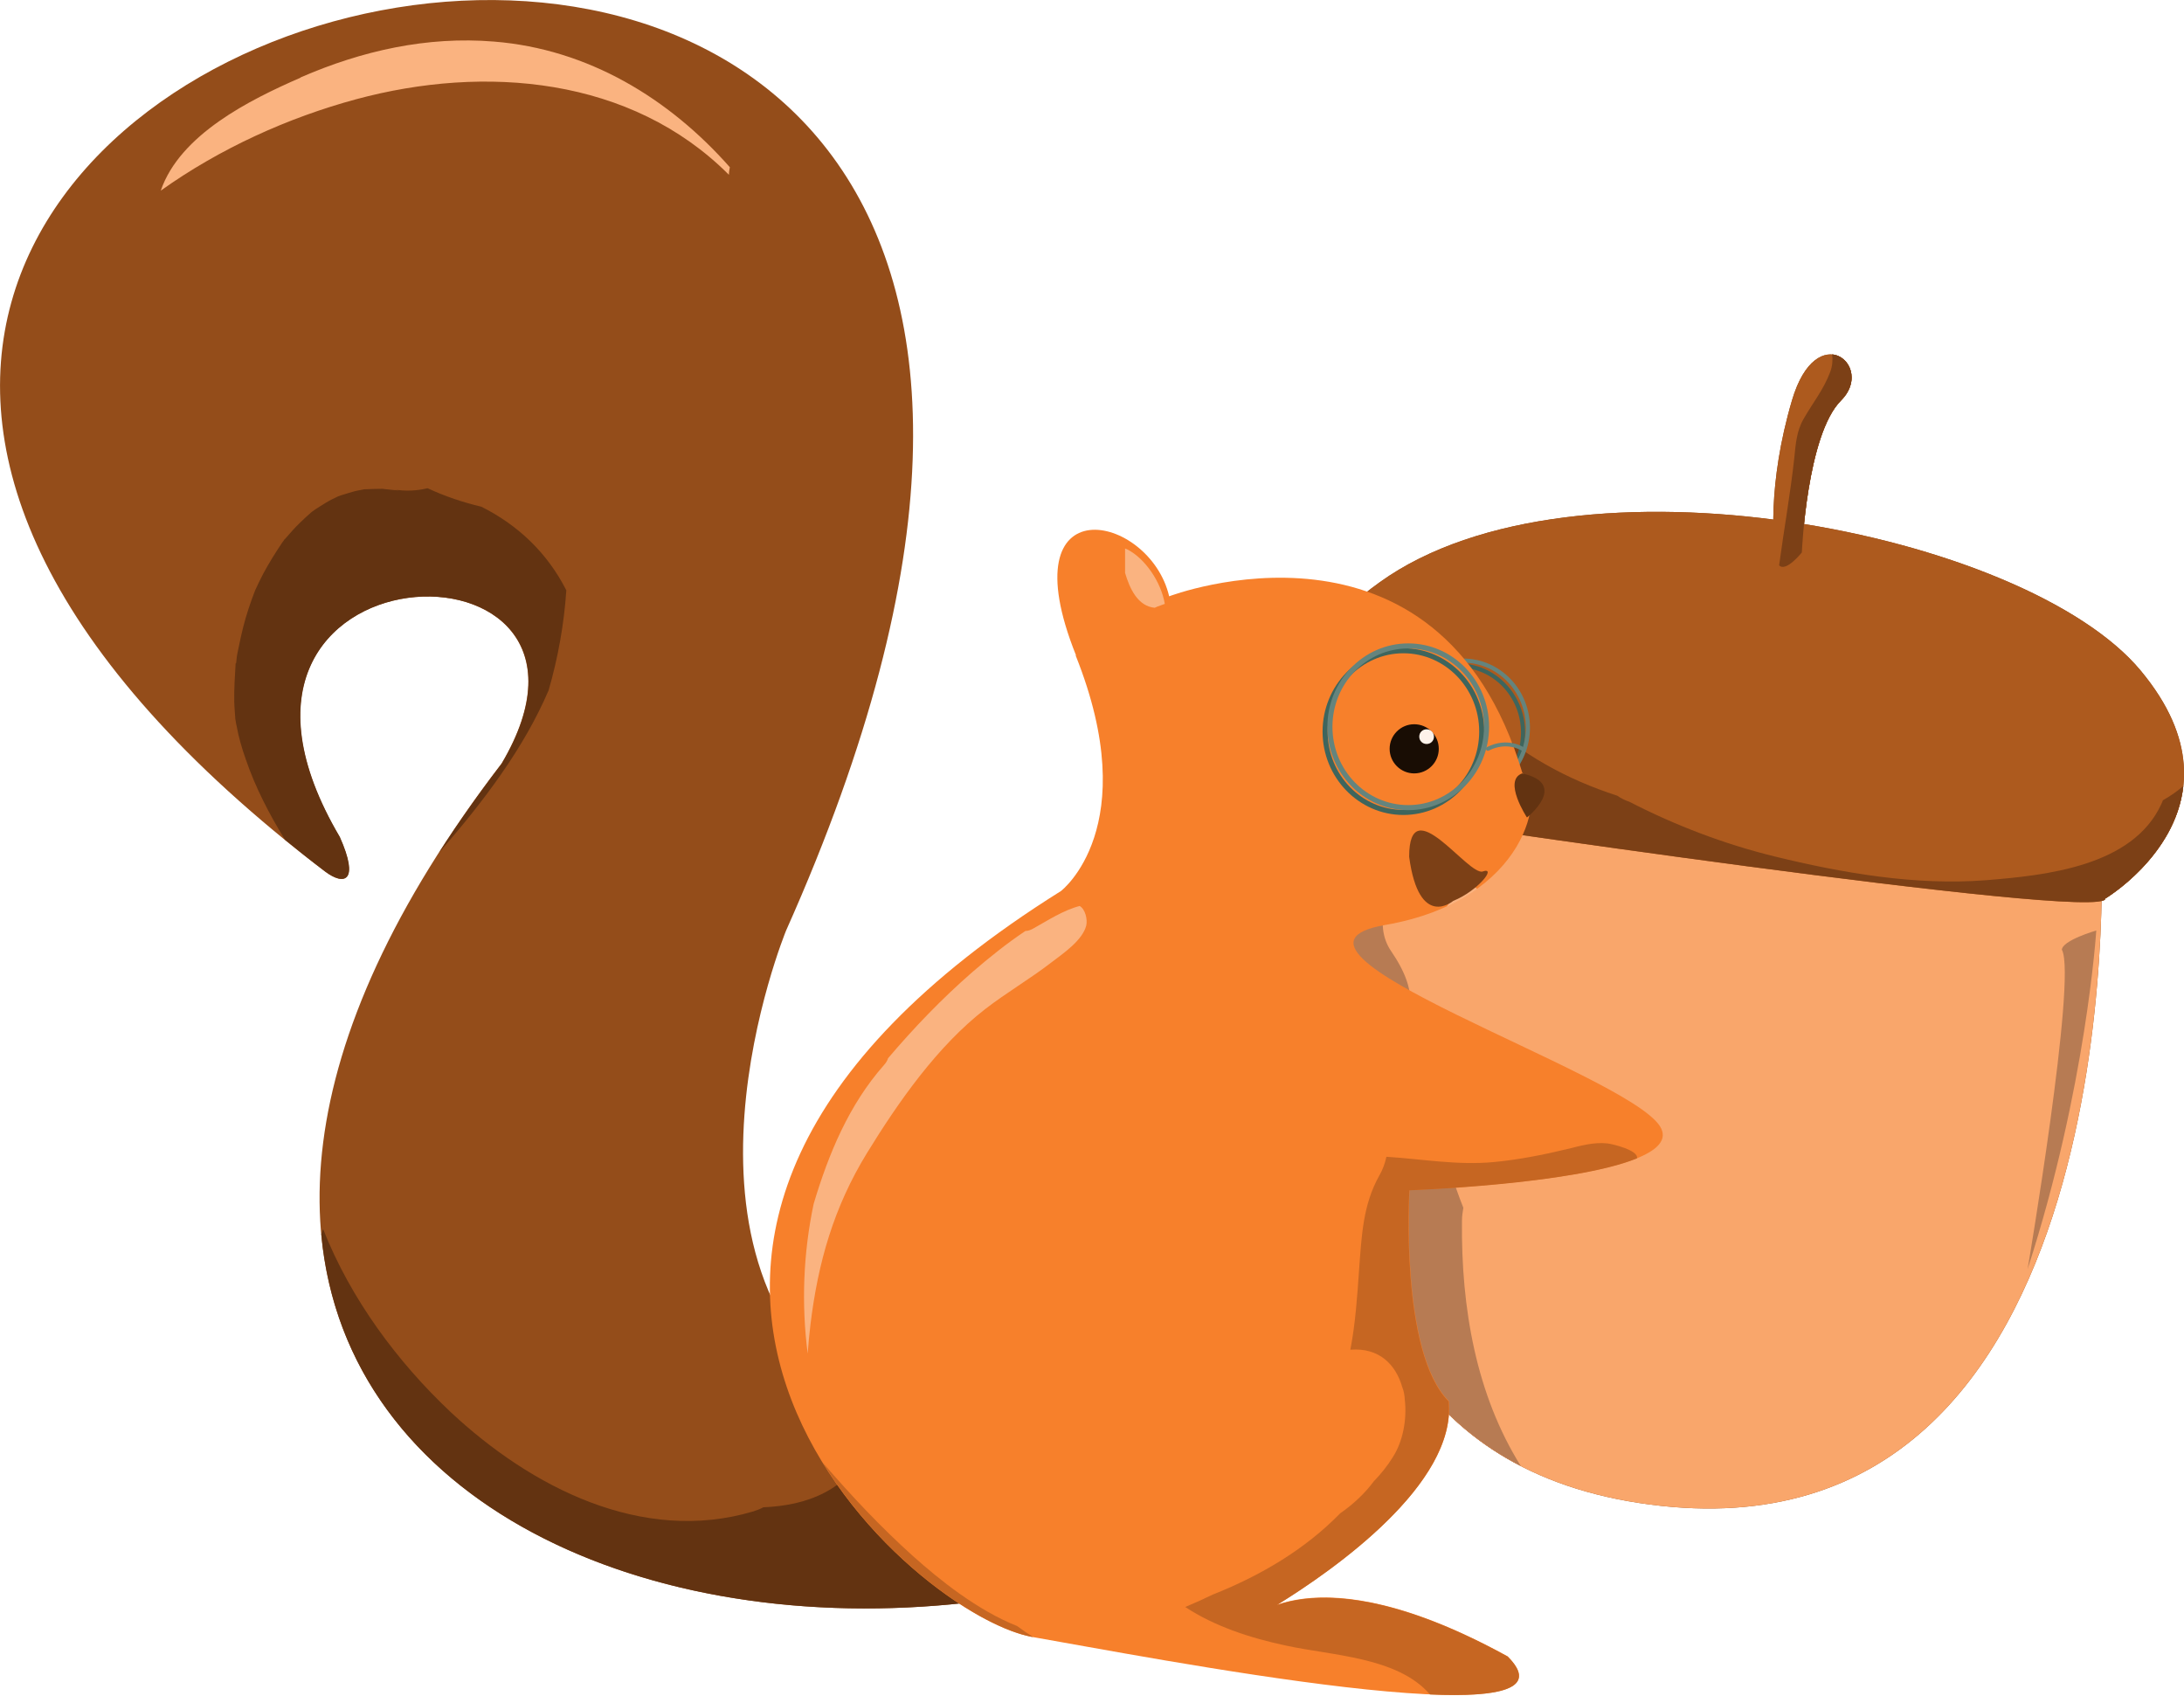
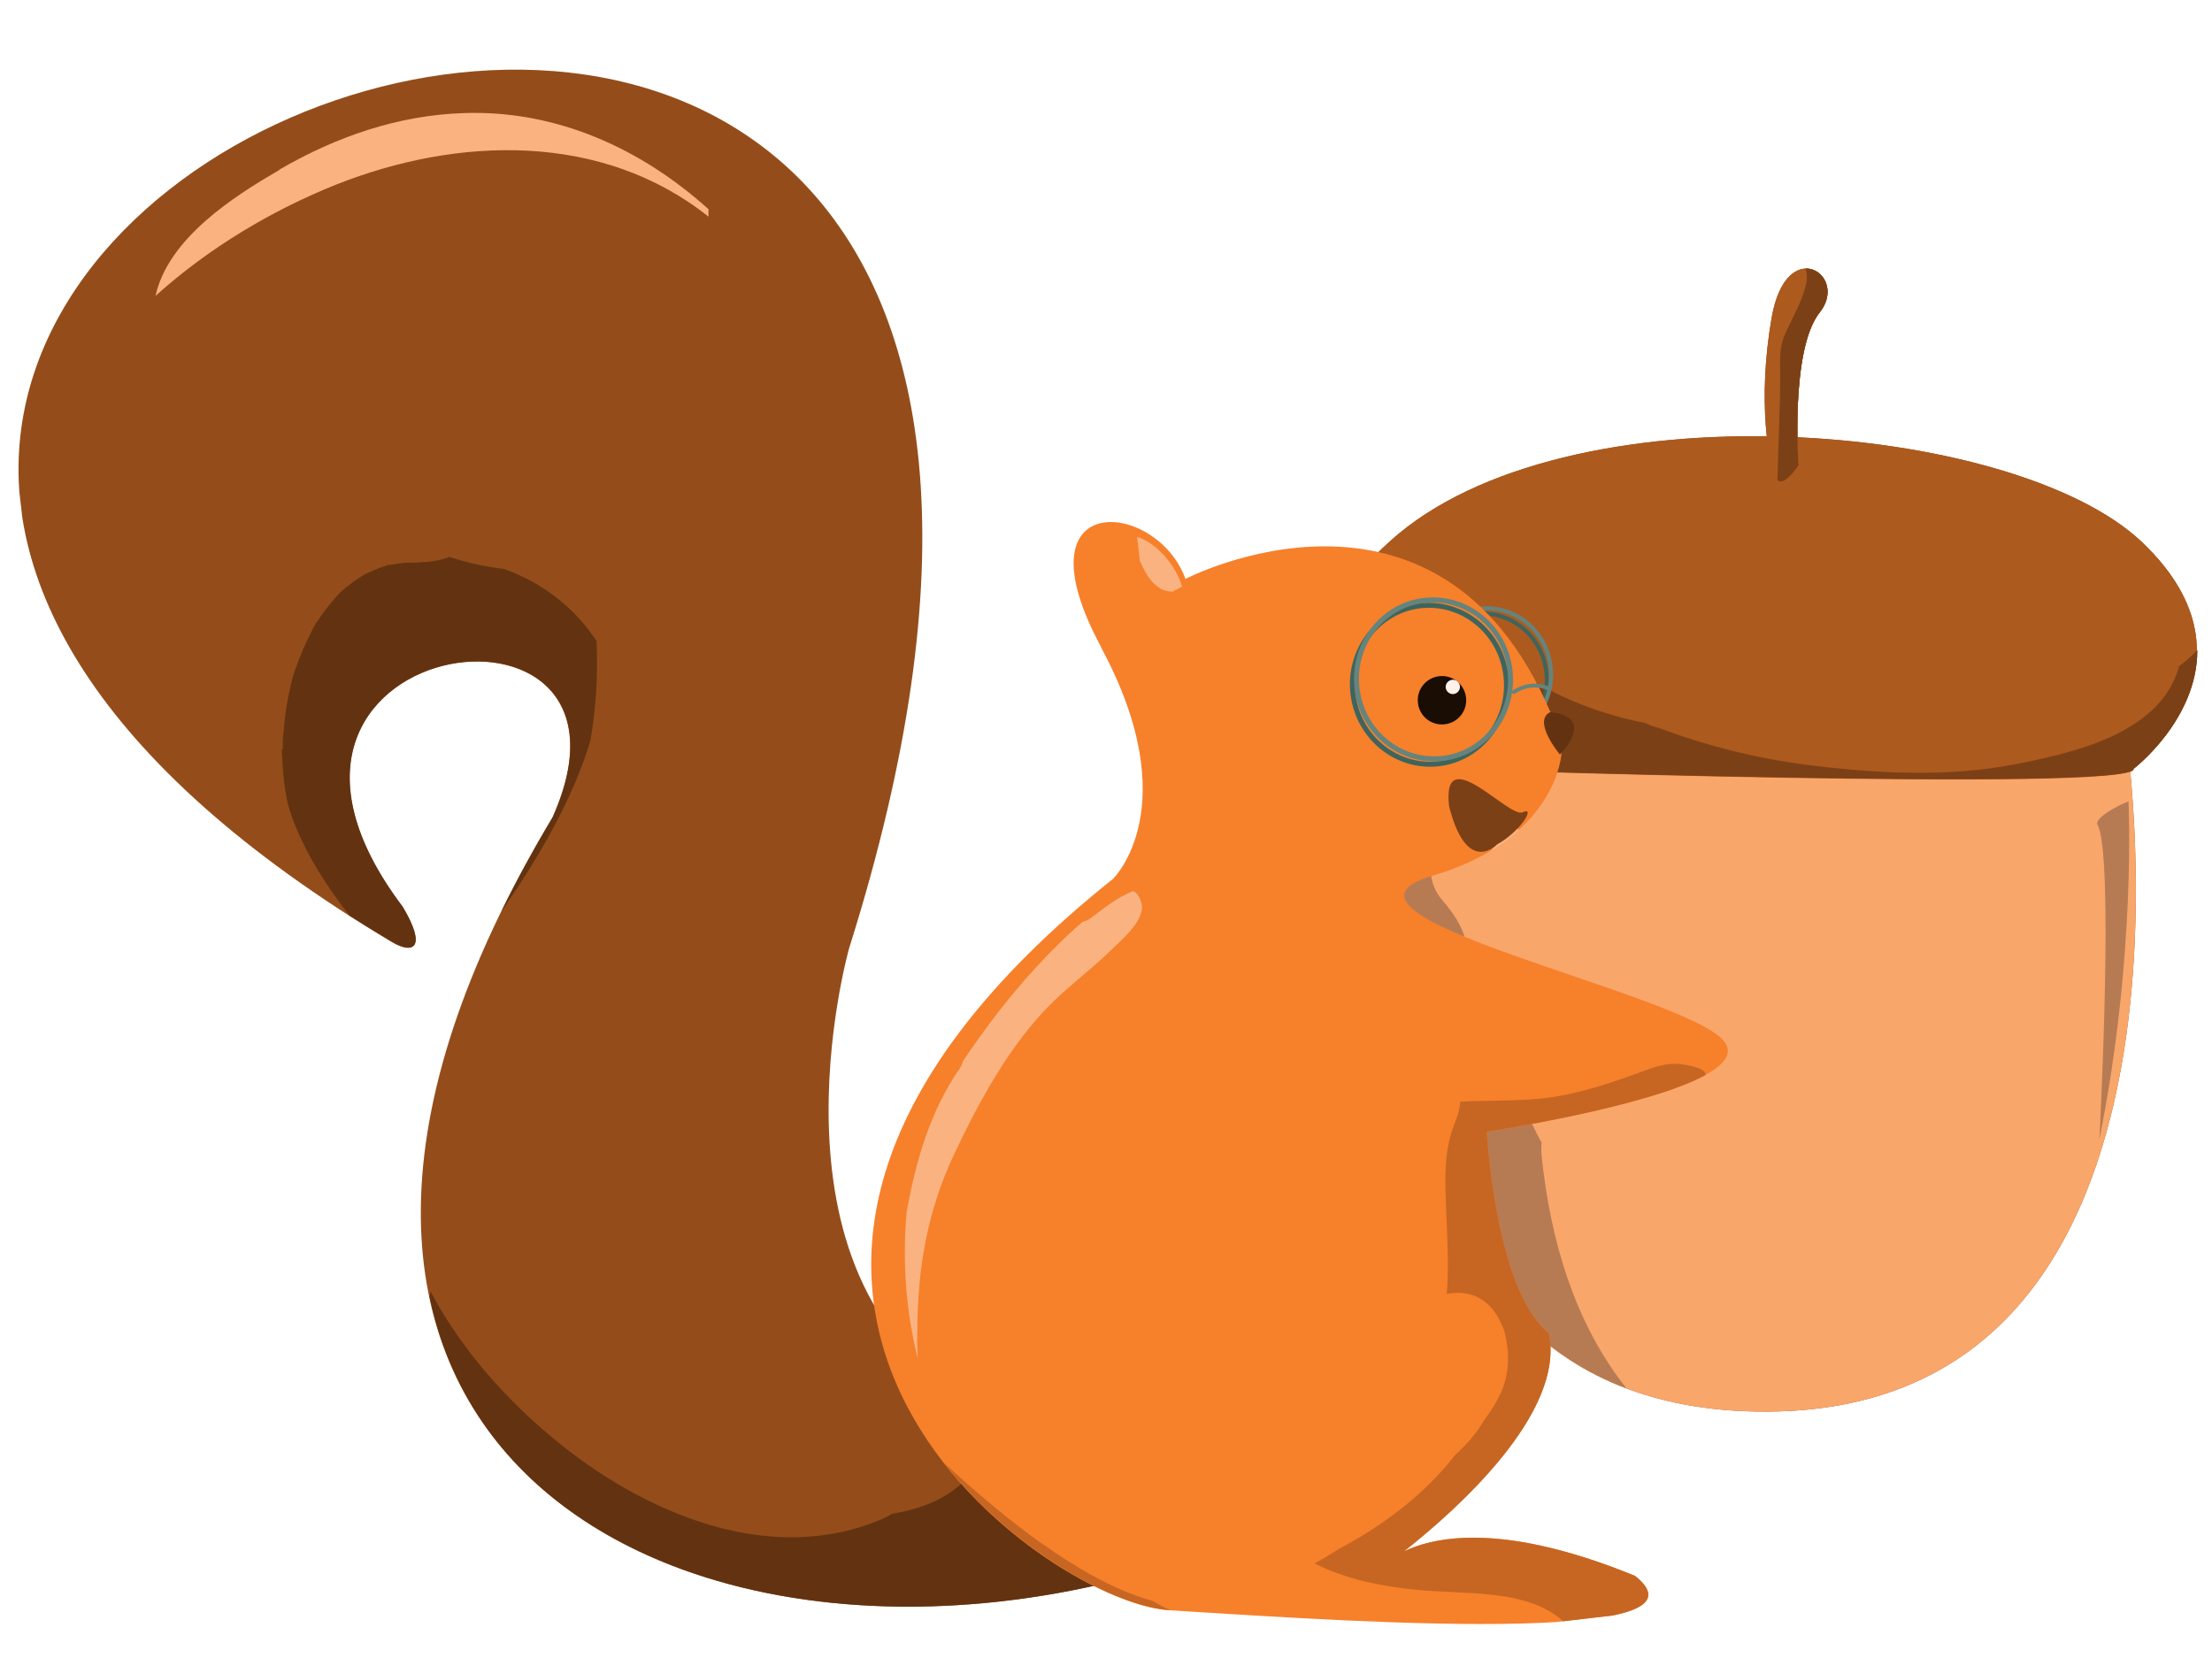
- <svg xmlns="http://www.w3.org/2000/svg" id="Layer_1" data-name="Layer 1" version="1.1" viewBox="0 0 951 738">
+ <svg xmlns="http://www.w3.org/2000/svg" id="Layer_1" data-name="Layer 1" version="1.1" viewBox="0 0 980 738">
  <defs>
    <style>
      .cls-1 {
        fill: #c66622;
      }

      .cls-1, .cls-2, .cls-3, .cls-4, .cls-5, .cls-6, .cls-7, .cls-8, .cls-9, .cls-10, .cls-11, .cls-12 {
        stroke-width: 0px;
      }

      .cls-2 {
        fill: #190d04;
      }

      .cls-13, .cls-3, .cls-14, .cls-15, .cls-16, .cls-17 {
        fill: none;
      }

      .cls-13, .cls-14 {
        stroke-width: 2.2px;
      }

      .cls-13, .cls-14, .cls-15, .cls-16, .cls-17 {
        stroke-miterlimit: 10;
      }

      .cls-13, .cls-15, .cls-17 {
        stroke: #65847d;
      }

      .cls-18 {
        clip-path: url(#clippath);
      }

      .cls-4 {
        fill: #fef2ea;
      }

      .cls-5 {
        fill: #633311;
      }

      .cls-14, .cls-16 {
        stroke: #3e655d;
      }

      .cls-6 {
        fill: #f7802b;
      }

      .cls-7 {
        fill: #f9a66b;
      }

      .cls-15, .cls-16 {
        stroke-width: 1.8px;
      }

      .cls-8 {
        fill: #b77b53;
      }

      .cls-9 {
        fill: #ad5a1e;
      }

      .cls-10 {
        fill: #7c4016;
      }

      .cls-11 {
        fill: #fab380;
      }

      .cls-12 {
        fill: #944d1a;
      }

      .cls-17 {
        stroke-linecap: round;
        stroke-width: 1.7px;
      }
    </style>
    <clipPath id="clippath">
-       <rect class="cls-3" x="0" width="951" height="738" />
+       <rect class="cls-3" x="28.9" y="0" width="951" height="738" transform="translate(-38.8 60) rotate(-6.6)" />
    </clipPath>
  </defs>
  <g class="cls-18">
    <g>
-       <path class="cls-12" d="M607.3,328.2s-100.4,299.1,111.1,326.8c211.5,27.8,196.6-286.2,196.6-286.2-149.6-143.1-307.7-40.6-307.7-40.6Z" />
-       <path class="cls-12" d="M607.3,328.2s-80.6,240.2,54.9,310c-19.4-31-26-68.7-25.6-106.6,0-2.1.3-4,.6-5.8-2.1-5.3-4-10.6-5.6-16.1-7.4,3.7-16.1,4-24-.6-11.4-6.6-16.9-23.4-9.2-34.9,6.7-10,13.7-20.9,15.5-33,1.5-10.1-2.3-18.5-8.2-27.2-7.8-11.4-2.1-28.3,9.2-34.9.6-.4,1.2-.7,1.9-1,0-.2-.1-.3-.1-.5-5.7-17.4,6.6-39,24.5-43.1,12.8-2.9,25,.7,33.5,8.9,38,1.8,76.9,5.5,113.7,14.3,19.3,4.6,38.3,10.4,57.5,15.4,9.9,2.6,19.9,5,29.9,7,4.7.9,9.4,1.8,14.2,2.5-.1-.1,9.5.8,10.7.9,5,.4,10,1.7,14.6,3.8.1-11.7-.2-18.7-.2-18.7-149.6-143.1-307.7-40.6-307.7-40.6h0Z" />
-       <path class="cls-12" d="M605.5,355.2s-89.5-40.9-4.6-101.8c84.9-60.9,281-21.8,331.2,38.5,50.2,60.2-15.4,99.3-15.4,99.3.3,10.7-311.2-36-311.2-36Z" />
-       <path class="cls-12" d="M577.1,274.8c-40.6,48.9,28.4,80.4,28.4,80.4,0,0,311.4,46.6,311.2,36,0,0,30.6-18.2,34-49-2.8,2.4-5.7,4.4-8.9,6.2-.2.6-.4,1.1-.7,1.7-12.4,27-50,31-76.3,33.1-30.8,2.4-62.5-3.1-92.3-10.4-21.9-5.4-43.1-13.5-63.1-23.8-1.9-.6-3.6-1.5-5.2-2.6-22-7.1-42.1-18.1-58.6-34-24.6-9.2-48.7-20.8-68.5-37.6h0Z" />
-       <path class="cls-12" d="M773.9,244.8c-2.1-6.4-4.3-34.2,6.4-70.5,10.7-36.3,36.3-15,21.4,0-15,15-17.1,66.2-17.1,66.2,0,0-8.5,10.7-10.7,4.3Z" />
-       <path class="cls-12" d="M774.7,246.1c2.9,3.2,9.9-5.6,9.9-5.6,0,0,2.1-51.3,17.1-66.2,8.6-8.6,3.8-19.3-3.9-20,.3,2.5.1,5-.8,7.5-3,8-7.5,13.3-11.6,20.5-3.1,5.3-3.5,11.1-4.1,17.1-1.7,15.6-4.5,31.1-6.6,46.7Z" />
-       <path class="cls-7" d="M607.3,328.2s-100.4,299.1,111.1,326.8c211.5,27.8,196.6-286.2,196.6-286.2-149.6-143.1-307.7-40.6-307.7-40.6Z" />
-       <path class="cls-8" d="M607.3,328.2s-80.6,240.2,54.9,310c-19.4-31-26-68.7-25.6-106.6,0-2.1.3-4,.6-5.8-2.1-5.3-4-10.6-5.6-16.1-7.4,3.7-16.1,4-24-.6-11.4-6.6-16.9-23.4-9.2-34.9,6.7-10,13.7-20.9,15.5-33,1.5-10.1-2.3-18.5-8.2-27.2-7.8-11.4-2.1-28.3,9.2-34.9.6-.4,1.2-.7,1.9-1,0-.2-.1-.3-.1-.5-5.7-17.4,6.6-39,24.5-43.1,12.8-2.9,25,.7,33.5,8.9,38,1.8,76.9,5.5,113.7,14.3,19.3,4.6,38.3,10.4,57.5,15.4,9.9,2.6,19.9,5,29.9,7,4.7.9,9.4,1.8,14.2,2.5-.1-.1,9.5.8,10.7.9,5,.4,10,1.7,14.6,3.8.1-11.7-.2-18.7-.2-18.7-149.6-143.1-307.7-40.6-307.7-40.6h0Z" />
-       <path class="cls-9" d="M605.5,355.2s-89.5-40.9-4.6-101.8c84.9-60.9,281-21.8,331.2,38.5,50.2,60.2-15.4,99.3-15.4,99.3.3,10.7-311.2-36-311.2-36Z" />
-       <path class="cls-10" d="M577.1,274.8c-40.6,48.9,28.4,80.4,28.4,80.4,0,0,311.4,46.6,311.2,36,0,0,30.6-18.2,34-49-2.8,2.4-5.7,4.4-8.9,6.2-.2.6-.4,1.1-.7,1.7-12.4,27-50,31-76.3,33.1-30.8,2.4-62.5-3.1-92.3-10.4-21.9-5.4-43.1-13.5-63.1-23.8-1.9-.6-3.6-1.5-5.2-2.6-22-7.1-42.1-18.1-58.6-34-24.6-9.2-48.7-20.8-68.5-37.6h0Z" />
-       <path class="cls-9" d="M773.9,244.8c-2.1-6.4-4.3-34.2,6.4-70.5,10.7-36.3,36.3-15,21.4,0-15,15-17.1,66.2-17.1,66.2,0,0-8.5,10.7-10.7,4.3Z" />
-       <path class="cls-10" d="M774.7,246.1c2.9,3.2,9.9-5.6,9.9-5.6,0,0,2.1-51.3,17.1-66.2,8.6-8.6,3.8-19.3-3.9-20,.3,2.5.1,5-.8,7.5-3,8-7.5,13.3-11.6,20.5-3.1,5.3-3.5,11.1-4.1,17.1-1.7,15.6-4.5,31.1-6.6,46.7Z" />
-       <path class="cls-12" d="M376.5,612.3c-94-61.9-34.2-207.2-34.2-207.2C635.1-250.7-354.2,1.3,141.5,379.4c8.5,6.4,15,4.3,6.4-15-76.9-130.3,132.5-136.7,70.5-32-190.2,247.8-4.3,388.8,203,365.3,59.8-29.9,49.1-23.5-44.9-85.4Z" />
-       <path class="cls-5" d="M196.4,614.9c-23.3-21.9-43.7-49.4-55.7-79.8-.3.7-.6,1.4-.8,2.2,10.7,116.9,141.2,176.3,281.5,160.4,59.5-29.8,49.2-23.6-43.4-84.5,1.6,14.7-3.4,28.5-18.9,36.6-8.2,4.3-17.4,6-26.7,6.4-1.3.7-2.8,1.3-4.4,1.8-48.4,14.4-96.8-10.6-131.6-43.1h0Z" />
-       <path class="cls-11" d="M130.9,33.8c-22,9.6-52.5,24.7-60.9,49.2,25.8-18.4,55.5-31.8,85.1-39.8,56-15.1,119.7-9.8,162.3,32.9,0-1.1.2-2.2.4-3.3-26.4-29.9-61.6-51.4-102.7-54.7-29.1-2.4-57.6,4-84.2,15.6h0Z" />
-       <path class="cls-5" d="M102.6,288.8c-.3,5.5-.7,10.9-.6,16.4,0,2.3.3,4.6.4,6.9,0,.7.1,1.2.2,1.6.1.7.2,1.5.4,2.2.9,5,2.3,9.8,4,14.6,4.2,12.3,10.2,23.9,17.1,35.1,5.6,4.6,11.4,9.2,17.5,13.8,8.5,6.4,15,4.3,6.4-15-76.9-130.3,132.5-136.7,70.5-32-10.1,13.2-19.1,26-27.2,38.6.1,0,.2-.2.3-.3,18.9-21.7,36.5-44.9,47.3-70.2,4.1-14.2,6.7-28.7,7.7-43.5-8.3-16.4-21.2-28.5-37-36.4-8-1.9-15.8-4.5-23.3-8-.1,0-.3,0-.4,0-4.5,1.1-9.4,1.3-14.3.5,5.9,1-4.1-.2-5.2-.3-2.4,0-4.8.1-7.2.2-.2,0-.3,0-.5,0-1.2.2-2.4.5-3.6.7-2.2.5-4.3,1.3-6.5,1.9-.6.2-1,.4-1.4.5-.7.4-1.5.7-2.3,1.1-2,1-3.9,2.2-5.8,3.4-1.2.7-2.3,1.5-3.4,2.3-1.7,1.5-3.4,3-5,4.6-2.2,2.1-4.2,4.4-6.2,6.7-.3.4-.6.6-.8.8-.1.3-.3.6-.6.9-3.1,4.6-6,9.2-8.6,14.1-1.2,2.3-2.3,4.6-3.4,7-.5,1.3-1,2.6-1.5,4-1.9,5.3-3.5,10.7-4.7,16.2-.5,2.3-1,4.7-1.5,7.1-.2.9-.3,1.8-.4,2.7,0,.4-.1,1-.2,1.8h0Z" />
-       <path class="cls-5" d="M343.9,587.4c1.3-.7,2.8-1.2,4.3-1.6-1.8-2.5-3.5-5-5.1-7.5.3,3.1.7,6.1.8,9.1Z" />
-       <path class="cls-16" d="M663.2,318.9c0-16.1-12.6-29.2-28.2-29.2-15.6,0-28.2,13.1-28.2,29.2s12.6,29.2,28.2,29.2c15.6,0,28.2-13.1,28.2-29.2Z" />
-       <path class="cls-15" d="M665.3,316.8c0-16.1-12.6-29.2-28.2-29.2s-28.2,13.1-28.2,29.2,12.6,29.2,28.2,29.2,28.2-13.1,28.2-29.2Z" />
-       <path class="cls-6" d="M468.4,285.4c29.9,74.8-6.4,102.5-6.4,102.5-245.7,153.8-68.4,314-12.8,324.7,49.1,8.5,245.7,47,207.3,8.5-85.5-47-113.2-15-113.2-15,0,0,91.9-49.1,87.6-96.1-21.4-21.4-17.1-91.9-17.1-91.9,0,0,123.9-4.3,109-27.8-15-23.5-181.6-76.9-119.7-87.6,62-10.7,70.5-57.7,59.8-66.2-36.3-121.8-153.8-76.9-153.8-76.9-8.5-36.3-70.5-49.1-40.6,25.6Z" />
-       <path class="cls-1" d="M622.7,737.7c30.3,1.3,47.9-2.4,33.8-16.5-54-29.7-85-27.8-100.5-22.4,25.1-15.5,78.1-52.7,74.8-88.7-21.4-21.4-17.1-91.9-17.1-91.9,0,0,71.2-2.5,99.1-13.9.8-3.5-10.4-6.2-12.8-6.5-6.1-.7-12,1.1-17.8,2.5-10.5,2.5-21,4.6-31.7,5.6-15.7,1.5-31.2-1.3-46.8-2.3-.6,2.8-1.6,5.6-3.1,8.2-7.1,12.6-7.7,26.1-8.8,41-.8,11.6-1.6,23.4-3.8,34.8,12.6-1,19.8,6.5,22.6,16.3.7,1.7,1,3.5,1.1,5.4,1,8.6-.8,18.1-5.1,24.9-2.4,3.9-5.2,7.4-8.4,10.7-4,5.4-9.1,10.1-14.6,13.9-15.3,15.7-34.6,27.1-55.5,35.4-3.9,1.9-7.9,3.7-12,5.4,12.7,8.4,28.3,13.5,43.8,16.8,20.3,4.4,48.5,5,62.6,21.1Z" />
-       <path class="cls-1" d="M397.5,677.4c-14-12.6-26.9-26.3-39.2-40.6,26.3,42.8,68.5,71.5,90.9,75.8.2,0,.5,0,.7.1-2.4-1.5-4.7-3.1-7-4.8-17.2-6.8-33.8-20.1-45.4-30.5h0Z" />
-       <path class="cls-11" d="M489.9,238.9c0,3.5,0,7,0,10.5,2,6.8,5.5,14.5,12.9,15.2.4-.2.7-.3,1.1-.5,1.1-.4,2.2-.8,3.3-1.2-1.6-9.5-8.5-19.6-16.1-23.6-.4-.2-.8-.3-1.2-.5h0Z" />
-       <path class="cls-11" d="M637,382.7c-2,4.2-4.4,8.2-7,12,5-2.3,9.4-4.9,13.3-7.7-2.1-1.5-4.2-2.9-6.3-4.3h0Z" />
-       <path class="cls-11" d="M470.2,394.4c-7.3,1.9-13.9,6.3-20.4,9.9-1.1.6-2.2,1-3.3,1-8.1,5.4-15.8,11.6-23.1,17.9-13.3,11.6-25.4,24.2-36.7,37.5-.3,1-.9,2-1.8,3-15.2,17.2-24.1,38.6-30.6,60.4-4.5,21.3-5.4,43.4-2.6,65.2.3-4.2.7-8.4,1.2-12.6,3.3-27.2,10.2-51.2,24.6-74.7,13.7-22.3,30.7-46.6,51.5-62.7,9.3-7.2,19.5-13.1,28.8-20.3,5-3.8,13.6-9.6,15.2-16.1.6-2.6-.4-7.1-2.9-8.5Z" />
-       <path class="cls-2" d="M626.5,326c0-5.9-4.8-10.7-10.7-10.7s-10.7,4.8-10.7,10.7c0,5.9,4.8,10.7,10.7,10.7s10.7-4.8,10.7-10.7Z" />
-       <path class="cls-4" d="M624.4,320.7c0-1.8-1.4-3.2-3.2-3.2s-3.2,1.4-3.2,3.2,1.4,3.2,3.2,3.2,3.2-1.4,3.2-3.2Z" />
-       <path class="cls-5" d="M662.8,336.7c20.6,4.6,2.1,19.2,2.1,19.2,0,0-10.6-16.1-2.1-19.2Z" />
-       <path class="cls-10" d="M645.7,379.4c-6.4,2.1-32.1-36.3-32.1-6.4,4.3,32,19.2,19.2,19.2,19.2,10.7-4.3,19.2-15,12.8-12.8Z" />
-       <path class="cls-14" d="M645.2,318.5c0-19.5-15.3-35.2-34.1-35.2-18.8,0-34.1,15.8-34.1,35.2s15.3,35.2,34.1,35.2c18.8,0,34.1-15.8,34.1-35.2Z" />
-       <path class="cls-13" d="M647.3,316.4c0-19.5-15.3-35.2-34.1-35.2s-34.1,15.8-34.1,35.2c0,19.5,15.3,35.2,34.1,35.2s34.1-15.8,34.1-35.2Z" />
-       <path class="cls-17" d="M647.9,326c8.5-4.3,15,0,15,0" />
-       <path class="cls-8" d="M897.9,413.6c6.4,12.8-15,138.9-15,138.9,25.6-79,29.9-147.4,29.9-147.4,0,0-15,4.3-15,8.5Z" />
+       <path class="cls-12" d="M630.7,313.4s-65.6,308.6,147.7,312c213.3,3.5,162.6-306.8,162.6-306.8-165-125.1-310.3-5.2-310.3-5.2h0Z" />
+       <path class="cls-12" d="M630.7,313.4s-52.7,247.8,89.9,301.7c-22.8-28.6-33.7-65.3-37.6-103-.2-2.1-.2-4,0-5.8-2.7-5-5.2-10.1-7.4-15.4-6.9,4.5-15.5,5.8-23.9,2.1-12.1-5.3-19.5-21.3-13.1-33.6,5.5-10.7,11.2-22.3,11.6-34.6.3-10.2-4.4-18.1-11.3-26.1-9.1-10.4-5.3-27.9,5.2-35.7.6-.5,1.1-.8,1.8-1.2,0-.2-.1-.3-.2-.5-7.6-16.6,2.1-39.5,19.4-45.6,12.4-4.3,24.9-2.2,34.3,5,38-2.5,77-3.3,114.6,1.2,19.7,2.4,39.2,6,58.9,8.7,10.1,1.5,20.3,2.7,30.5,3.5,4.8.4,9.5.7,14.4.9-.1,0,9.5-.3,10.7-.3,5-.2,10.1.5,14.9,2.1-1.2-11.6-2.3-18.6-2.3-18.6-165-125.1-310.3-5.2-310.3-5.2h0v.2Z" />
+       <path class="cls-12" d="M631.9,340.5s-93.6-30.4-16.2-100.6c77.4-70.2,276.7-53.7,333.4.4,56.7,54.1-4,100.4-4,100.4,1.5,10.6-313.3-.2-313.3-.2Z" />
+       <path class="cls-12" d="M594.6,263.8c-34.8,53.2,37.4,76.6,37.4,76.6,0,0,314.7,10.7,313.3.2,0,0,28.3-21.6,28.2-52.6-2.5,2.7-5.2,5-8.1,7.2-.1.6-.3,1.1-.5,1.8-9.2,28.2-46.1,36.5-72,41.6-30.3,5.9-62.4,4.1-92.9.2-22.4-2.9-44.4-8.5-65.4-16.4-2-.4-3.7-1.1-5.5-2-22.7-4.5-43.9-13.2-62.1-27.1-25.5-6.3-50.8-15.1-72.3-29.5h0Z" />
+       <path class="cls-12" d="M786.6,211.6c-2.8-6.1-8.2-33.5-1.7-70.8s34.4-19,21.3-2.4c-13.2,16.6-9.4,67.7-9.4,67.7,0,0-7.2,11.6-10.1,5.5h0Z" />
+       <path class="cls-12" d="M787.6,212.8c3.2,2.8,9.2-6.7,9.2-6.7,0,0-3.8-51.2,9.4-67.7,7.6-9.5,1.6-19.6-6.2-19.4.6,2.4.7,5,0,7.5-2.1,8.3-5.9,14.1-9.2,21.7-2.5,5.6-2.2,11.4-2.1,17.5,0,15.7-.9,31.4-1.2,47.1h0Z" />
+       <path class="cls-7" d="M630.7,313.4s-65.6,308.6,147.7,312c213.3,3.5,162.6-306.8,162.6-306.8-165-125.1-310.3-5.2-310.3-5.2h0Z" />
+       <path class="cls-8" d="M630.7,313.4s-52.7,247.8,89.9,301.7c-22.8-28.6-33.7-65.3-37.6-103-.2-2.1-.2-4,0-5.8-2.7-5-5.2-10.1-7.4-15.4-6.9,4.5-15.5,5.8-23.9,2.1-12.1-5.3-19.5-21.3-13.1-33.6,5.5-10.7,11.2-22.3,11.6-34.6.3-10.2-4.4-18.1-11.3-26.1-9.1-10.4-5.3-27.9,5.2-35.7.6-.5,1.1-.8,1.8-1.2,0-.2-.1-.3-.2-.5-7.6-16.6,2.1-39.5,19.4-45.6,12.4-4.3,24.9-2.2,34.3,5,38-2.5,77-3.3,114.6,1.2,19.7,2.4,39.2,6,58.9,8.7,10.1,1.5,20.3,2.7,30.5,3.5,4.8.4,9.5.7,14.4.9-.1,0,9.5-.3,10.7-.3,5-.2,10.1.5,14.9,2.1-1.2-11.6-2.3-18.6-2.3-18.6-165-125.1-310.3-5.2-310.3-5.2h0v.2Z" />
+       <path class="cls-9" d="M631.9,340.5s-93.6-30.4-16.2-100.6c77.4-70.2,276.7-53.7,333.4.4,56.7,54.1-4,100.4-4,100.4,1.5,10.6-313.3-.2-313.3-.2Z" />
+       <path class="cls-10" d="M594.6,263.8c-34.8,53.2,37.4,76.6,37.4,76.6,0,0,314.7,10.7,313.3.2,0,0,28.3-21.6,28.2-52.6-2.5,2.7-5.2,5-8.1,7.2-.1.6-.3,1.1-.5,1.8-9.2,28.2-46.1,36.5-72,41.6-30.3,5.9-62.4,4.1-92.9.2-22.4-2.9-44.4-8.5-65.4-16.4-2-.4-3.7-1.1-5.5-2-22.7-4.5-43.9-13.2-62.1-27.1-25.5-6.3-50.8-15.1-72.3-29.5h0Z" />
+       <path class="cls-9" d="M786.6,211.6c-2.8-6.1-8.2-33.5-1.7-70.8s34.4-19,21.3-2.4c-13.2,16.6-9.4,67.7-9.4,67.7,0,0-7.2,11.6-10.1,5.5h0Z" />
+       <path class="cls-10" d="M787.6,212.8c3.2,2.8,9.2-6.7,9.2-6.7,0,0-3.8-51.2,9.4-67.7,7.6-9.5,1.6-19.6-6.2-19.4.6,2.4.7,5,0,7.5-2.1,8.3-5.9,14.1-9.2,21.7-2.5,5.6-2.2,11.4-2.1,17.5,0,15.7-.9,31.4-1.2,47.1h0Z" />
+       <path class="cls-12" d="M433.8,622c-100.5-50.8-57.6-201.9-57.6-201.9,216-684.9-738-321.7-202.4-2.6,9.2,5.4,15.4,2.6,4.6-15.6-91.3-120.7,116-150.9,66.4-39.8-160.7,267.9,40.1,386.7,243.4,339.7,56-36.5,46.1-29-54.4-79.7h0Z" />
+       <path class="cls-5" d="M255.2,645.2c-25.6-19.1-49.1-44.1-64.4-72.9-.2.7-.4,1.5-.5,2.3,24,114.9,160.4,159,298,127.2,55.7-36.4,46.2-29.1-52.8-79,3.3,14.4-.1,28.7-14.6,38.5-7.7,5.2-16.6,7.9-25.8,9.4-1.2.8-2.6,1.6-4.2,2.3-46.4,19.8-97.4.5-135.7-27.8h0Z" />
+       <path class="cls-11" d="M123.8,75.3c-20.8,12-49.3,30.5-54.9,55.8,23.5-21.2,51.5-37.9,80-49.3,53.9-21.4,117.8-23.4,165,14.2-.1-1.1,0-2.2,0-3.3-29.6-26.7-67.1-44-108.3-42.6-29.2.9-56.8,10.5-81.9,25.1h0Z" />
+       <path class="cls-5" d="M124.8,331.9c.3,5.5.5,10.9,1.3,16.4.3,2.3.8,4.5,1.2,6.8,0,.7.2,1.2.4,1.6.2.7.4,1.5.6,2.1,1.5,4.9,3.4,9.5,5.6,14,5.6,11.7,12.9,22.6,21,32.9,6.1,3.9,12.4,7.8,19,11.7,9.2,5.4,15.4,2.6,4.6-15.6-91.3-120.7,116-150.9,66.4-39.8-8.5,14.3-16,28-22.6,41.5,0,0,.2-.2.3-.3,16.3-23.7,31.1-48.8,39-75.1,2.5-14.6,3.4-29.3,2.7-44.1-10.1-15.3-24.3-25.9-40.9-31.9-8.2-1-16.2-2.7-24.1-5.3h-.4c-4.3,1.7-9.2,2.4-14.1,2.2,6,.3-4.1.3-5.2.3-2.4.3-4.8.6-7.1,1h-.5c-1.2.4-2.3.8-3.5,1.2-2.1.7-4.1,1.8-6.2,2.6-.6.3-.9.5-1.3.7-.6.5-1.4.9-2.2,1.4-1.9,1.2-3.6,2.6-5.4,4-1.1.8-2.1,1.8-3.1,2.7-1.5,1.7-3,3.4-4.4,5.1-1.9,2.3-3.7,4.9-5.4,7.4-.3.4-.5.7-.7.9,0,.3-.2.6-.5,1-2.6,4.9-4.9,9.8-6.9,15-.9,2.4-1.8,4.8-2.6,7.3-.3,1.3-.7,2.7-1,4.1-1.3,5.5-2.3,11-2.8,16.6-.2,2.3-.5,4.8-.7,7.2,0,.9,0,1.8,0,2.7,0,.4,0,1,0,1.8h-.2Z" />
+       <path class="cls-5" d="M398.6,601c1.2-.8,2.6-1.5,4.1-2.1-2.1-2.3-4-4.6-5.9-6.9.7,3,1.4,6,1.8,8.9h0Z" />
+       <path class="cls-16" d="M685.1,297.8c-1.8-16-15.9-27.6-31.3-25.8-15.5,1.8-26.5,16.2-24.7,32.2s15.9,27.6,31.3,25.8,26.5-16.2,24.7-32.2Z" />
+       <path class="cls-15" d="M687,295.5c-1.8-16-15.9-27.6-31.3-25.8s-26.5,16.2-24.7,32.2,15.9,27.6,31.3,25.8c15.5-1.8,26.5-16.2,24.7-32.2Z" />
+       <path class="cls-6" d="M487.8,286.8c38.2,70.9,5.3,102.6,5.3,102.6-226.5,180.8-32.1,319.8,24.3,324,49.7,2.8,249.5,18.6,206.9-15.2-90.3-36.9-114.2-2-114.2-2,0,0,85.7-59.3,76.1-105.5-23.7-18.8-27.5-89.3-27.5-89.3,0,0,122.6-18.4,105.1-40.1-17.6-21.6-189.2-55.7-128.9-73.4,60.4-17.7,63.5-65.4,51.9-72.6-50-116.9-161.6-58.8-161.6-58.8-12.6-35.1-75.6-40.7-37.4,30.1v.2Z" />
+       <path class="cls-1" d="M692.7,718.5c30.3-2.2,47.3-7.9,31.7-20.3-57-23.3-87.6-17.9-102.4-10.8,23.2-18.3,71.6-61.3,64.2-96.7-23.7-18.8-27.5-89.3-27.5-89.3,0,0,70.4-10.6,96.9-25.1.4-3.6-11-5-13.5-5-6.1,0-11.8,2.5-17.4,4.5-10.1,3.7-20.3,7-30.9,9.2-15.4,3.3-31.1,2.3-46.8,3.1-.3,2.9-1,5.7-2.1,8.5-5.6,13.3-4.7,26.8-4.1,41.7.5,11.6,1.1,23.4.2,35,12.4-2.4,20.4,4.2,24.3,13.6.9,1.6,1.4,3.4,1.7,5.2,2,8.4,1.3,18.1-2.2,25.3-1.9,4.1-4.3,7.9-7.1,11.6-3.4,5.8-7.9,11.1-12.9,15.5-13.4,17.3-31.3,30.9-51.1,41.5-3.7,2.3-7.4,4.6-11.3,6.7,13.6,6.9,29.7,10.2,45.4,11.7,20.7,2.1,48.8-.6,64.6,13.8l.2.2Z" />
+       <path class="cls-1" d="M462.1,684.3c-15.3-10.9-29.7-23.1-43.6-35.9,31,39.5,76.2,63.2,99,64.9.2,0,.5,0,.7,0-2.6-1.2-5-2.5-7.5-4-17.9-4.8-35.9-16.1-48.6-25.1h0Z" />
+       <path class="cls-11" d="M503.8,238.1l1.2,10.4c2.8,6.5,7.1,13.8,14.6,13.6.4-.2.7-.4,1-.6,1-.5,2.1-1,3.1-1.6-2.7-9.3-10.7-18.5-18.7-21.6-.4-.2-.8-.2-1.2-.4h0Z" />
+       <path class="cls-11" d="M666.4,364.2c-1.5,4.4-3.4,8.6-5.6,12.7,4.7-2.9,8.8-5.9,12.3-9.2-2.3-1.3-4.5-2.4-6.7-3.6h0Z" />
+       <path class="cls-11" d="M502,394.8c-7,2.7-13.1,7.8-19.1,12.2-1,.7-2.1,1.2-3.2,1.4-7.4,6.3-14.4,13.3-20.9,20.4-11.9,13-22.5,26.9-32.2,41.4-.2,1-.7,2.1-1.4,3.2-13.1,18.8-19.5,41.1-23.5,63.5-2,21.7-.4,43.7,4.9,65.1-.2-4.2-.3-8.4-.2-12.7.2-27.4,4.3-52,15.9-77,11.1-23.7,25.2-49.8,44-68.2,8.4-8.2,17.9-15.2,26.3-23.5,4.5-4.3,12.4-11.1,13.3-17.7.3-2.7-1.2-7-3.9-8.1h0Z" />
+       <path class="cls-2" d="M649.5,309c-.7-5.9-6-10.1-11.9-9.4s-10.1,6-9.4,11.9,6,10.1,11.9,9.4,10.1-6,9.4-11.9Z" />
+       <path class="cls-4" d="M646.8,304c-.2-1.8-1.8-3-3.5-2.8s-3,1.8-2.8,3.5,1.8,3,3.5,2.8,3-1.8,2.8-3.5Z" />
+       <path class="cls-5" d="M686.8,315.5c21,2.2,4.3,18.8,4.3,18.8,0,0-12.4-14.8-4.3-18.8Z" />
+       <path class="cls-10" d="M674.6,359.9c-6.1,2.8-36-32.4-32.6-2.7,7.9,31.3,21.3,16.9,21.3,16.9,10.1-5.5,17.4-17.1,11.3-14.2h0Z" />
+       <path class="cls-14" d="M667.2,299.5c-2.2-19.4-19.2-33.2-37.9-31.1s-32.1,19.6-29.9,38.9,19.2,33.2,37.9,31.1,32.1-19.6,29.9-38.9Z" />
+       <path class="cls-13" d="M669,297.1c-2.2-19.4-19.2-33.2-37.9-31.1s-32.1,19.6-29.9,38.9c2.2,19.4,19.2,33.2,37.9,31.1s32.1-19.6,29.9-38.9Z" />
+       <path class="cls-17" d="M670.7,306.6c8-5.2,14.9-1.7,14.9-1.7" />
+       <path class="cls-8" d="M929.1,365.1c7.8,12,1,139.7,1,139.7,16.4-81.4,12.9-149.8,12.9-149.8,0,0-14.4,6-13.9,10.2h0Z" />
    </g>
  </g>
</svg>
